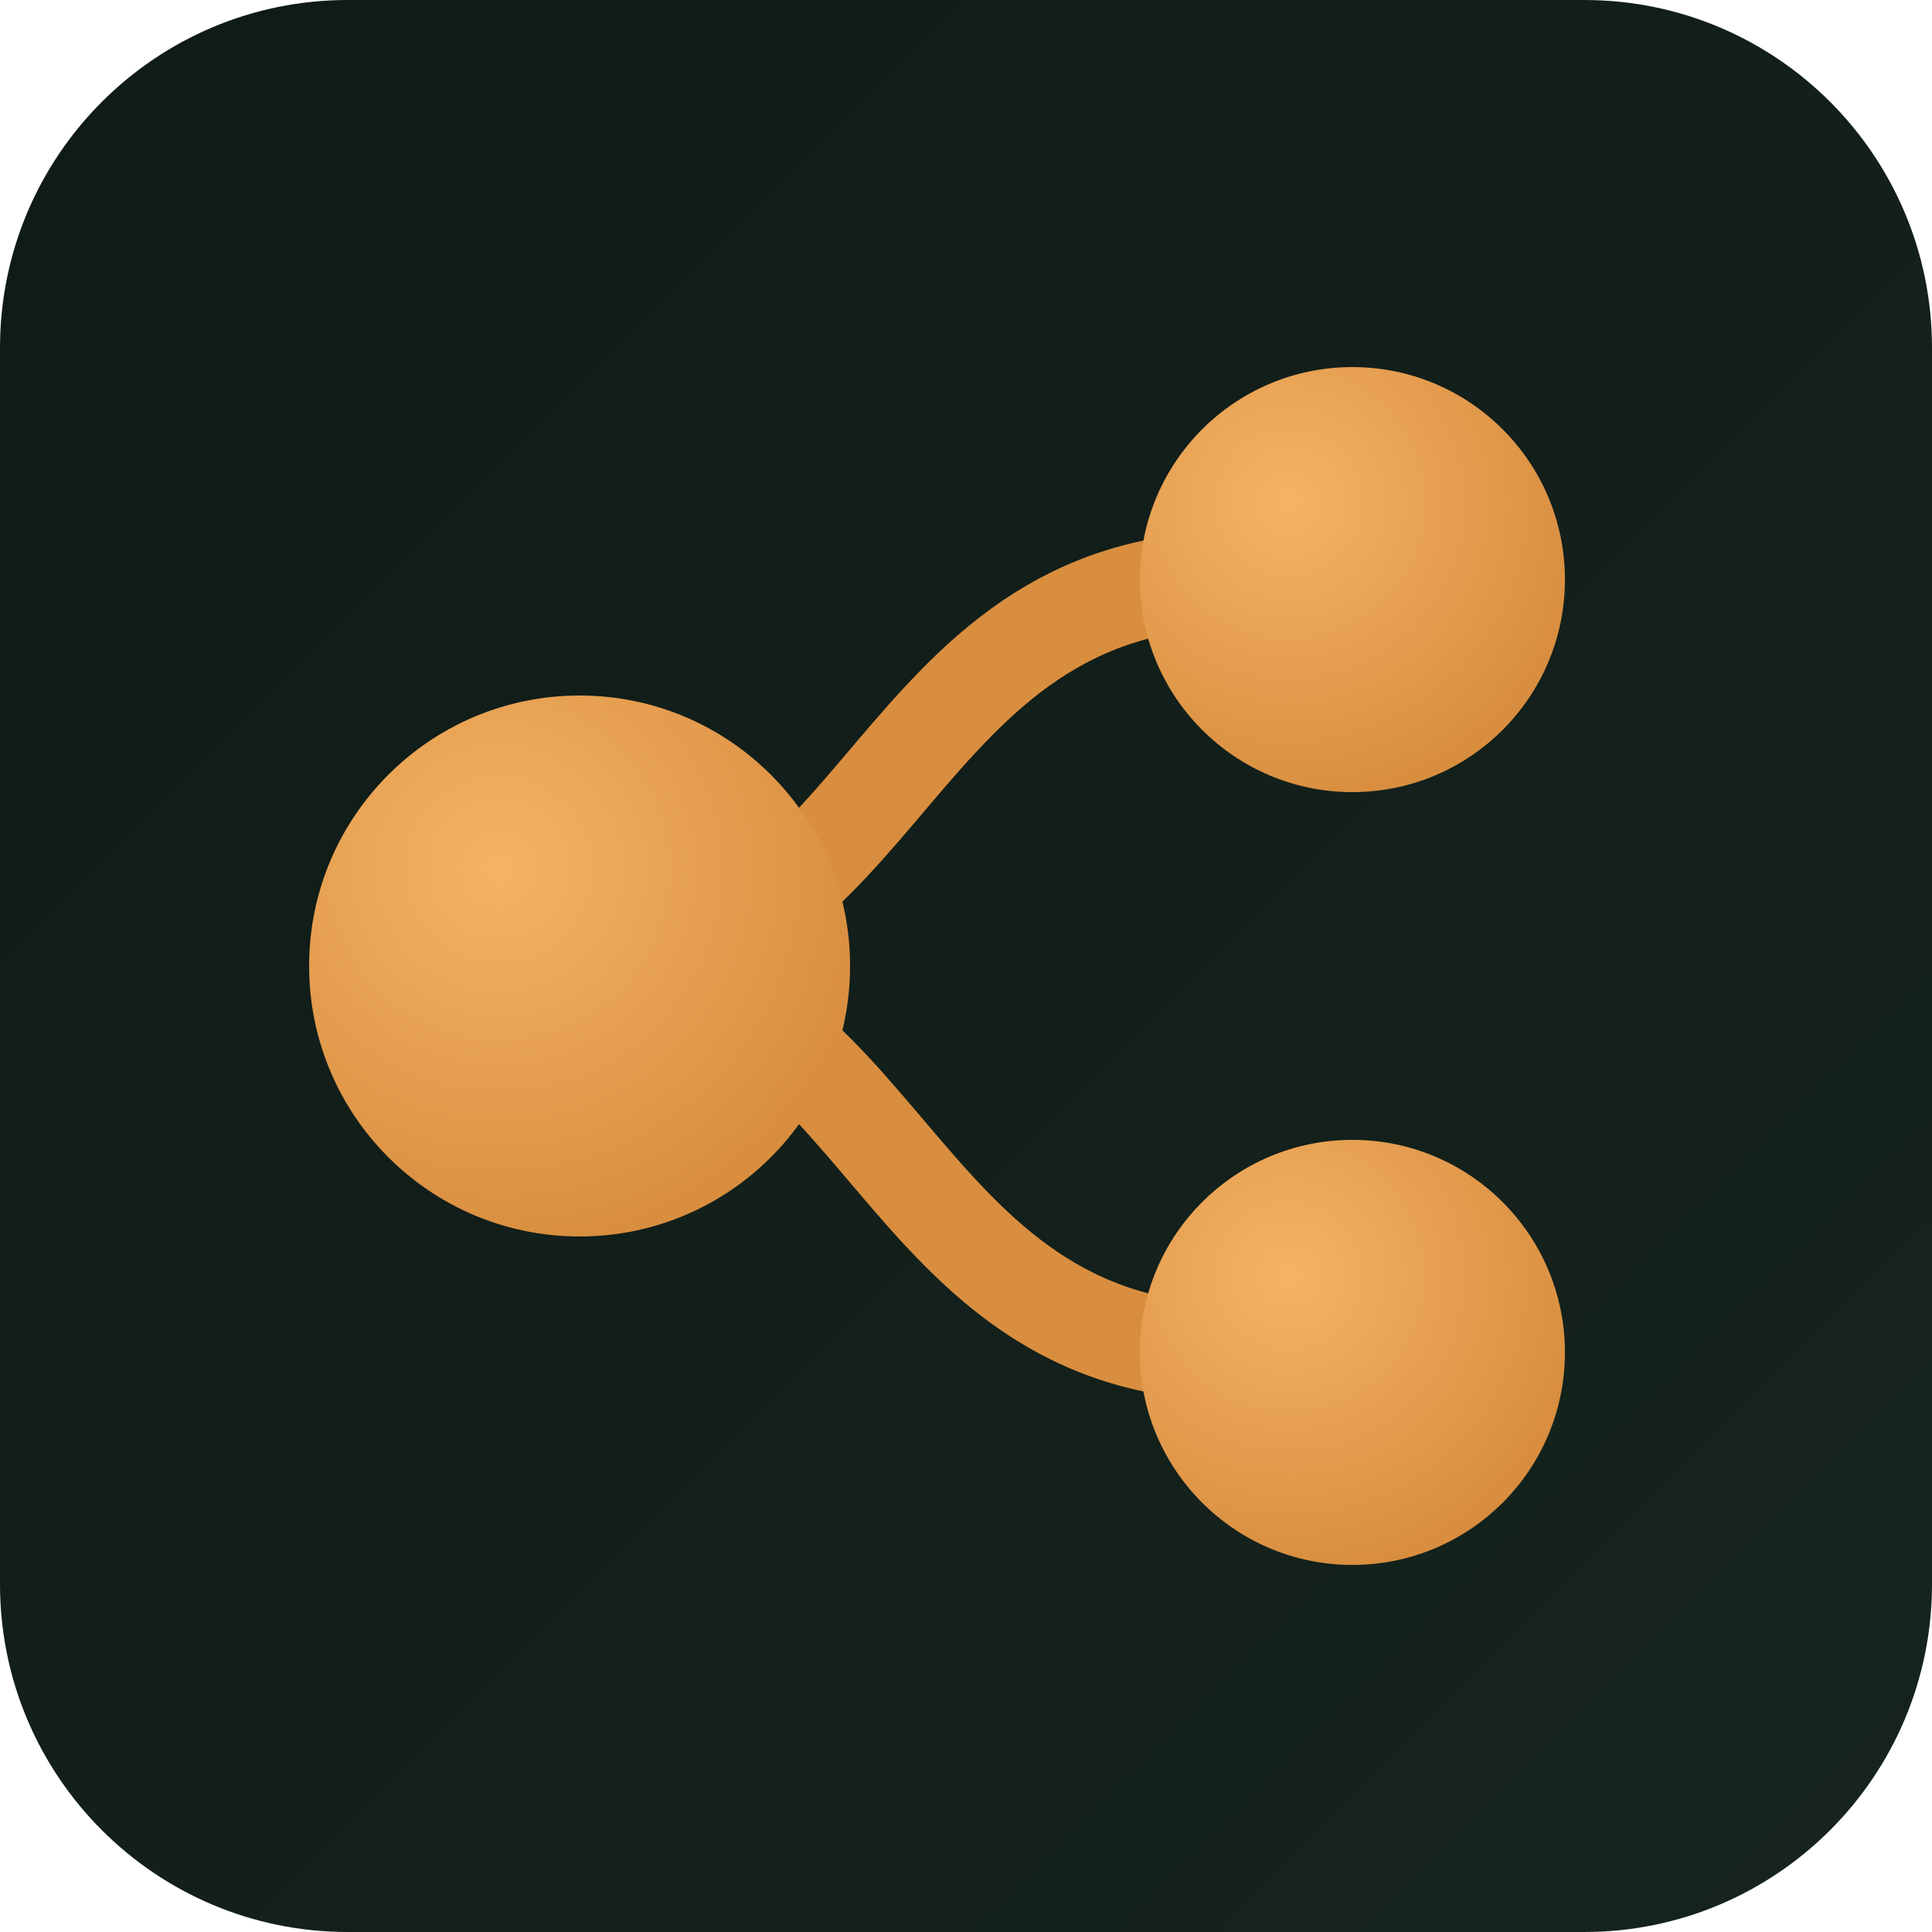
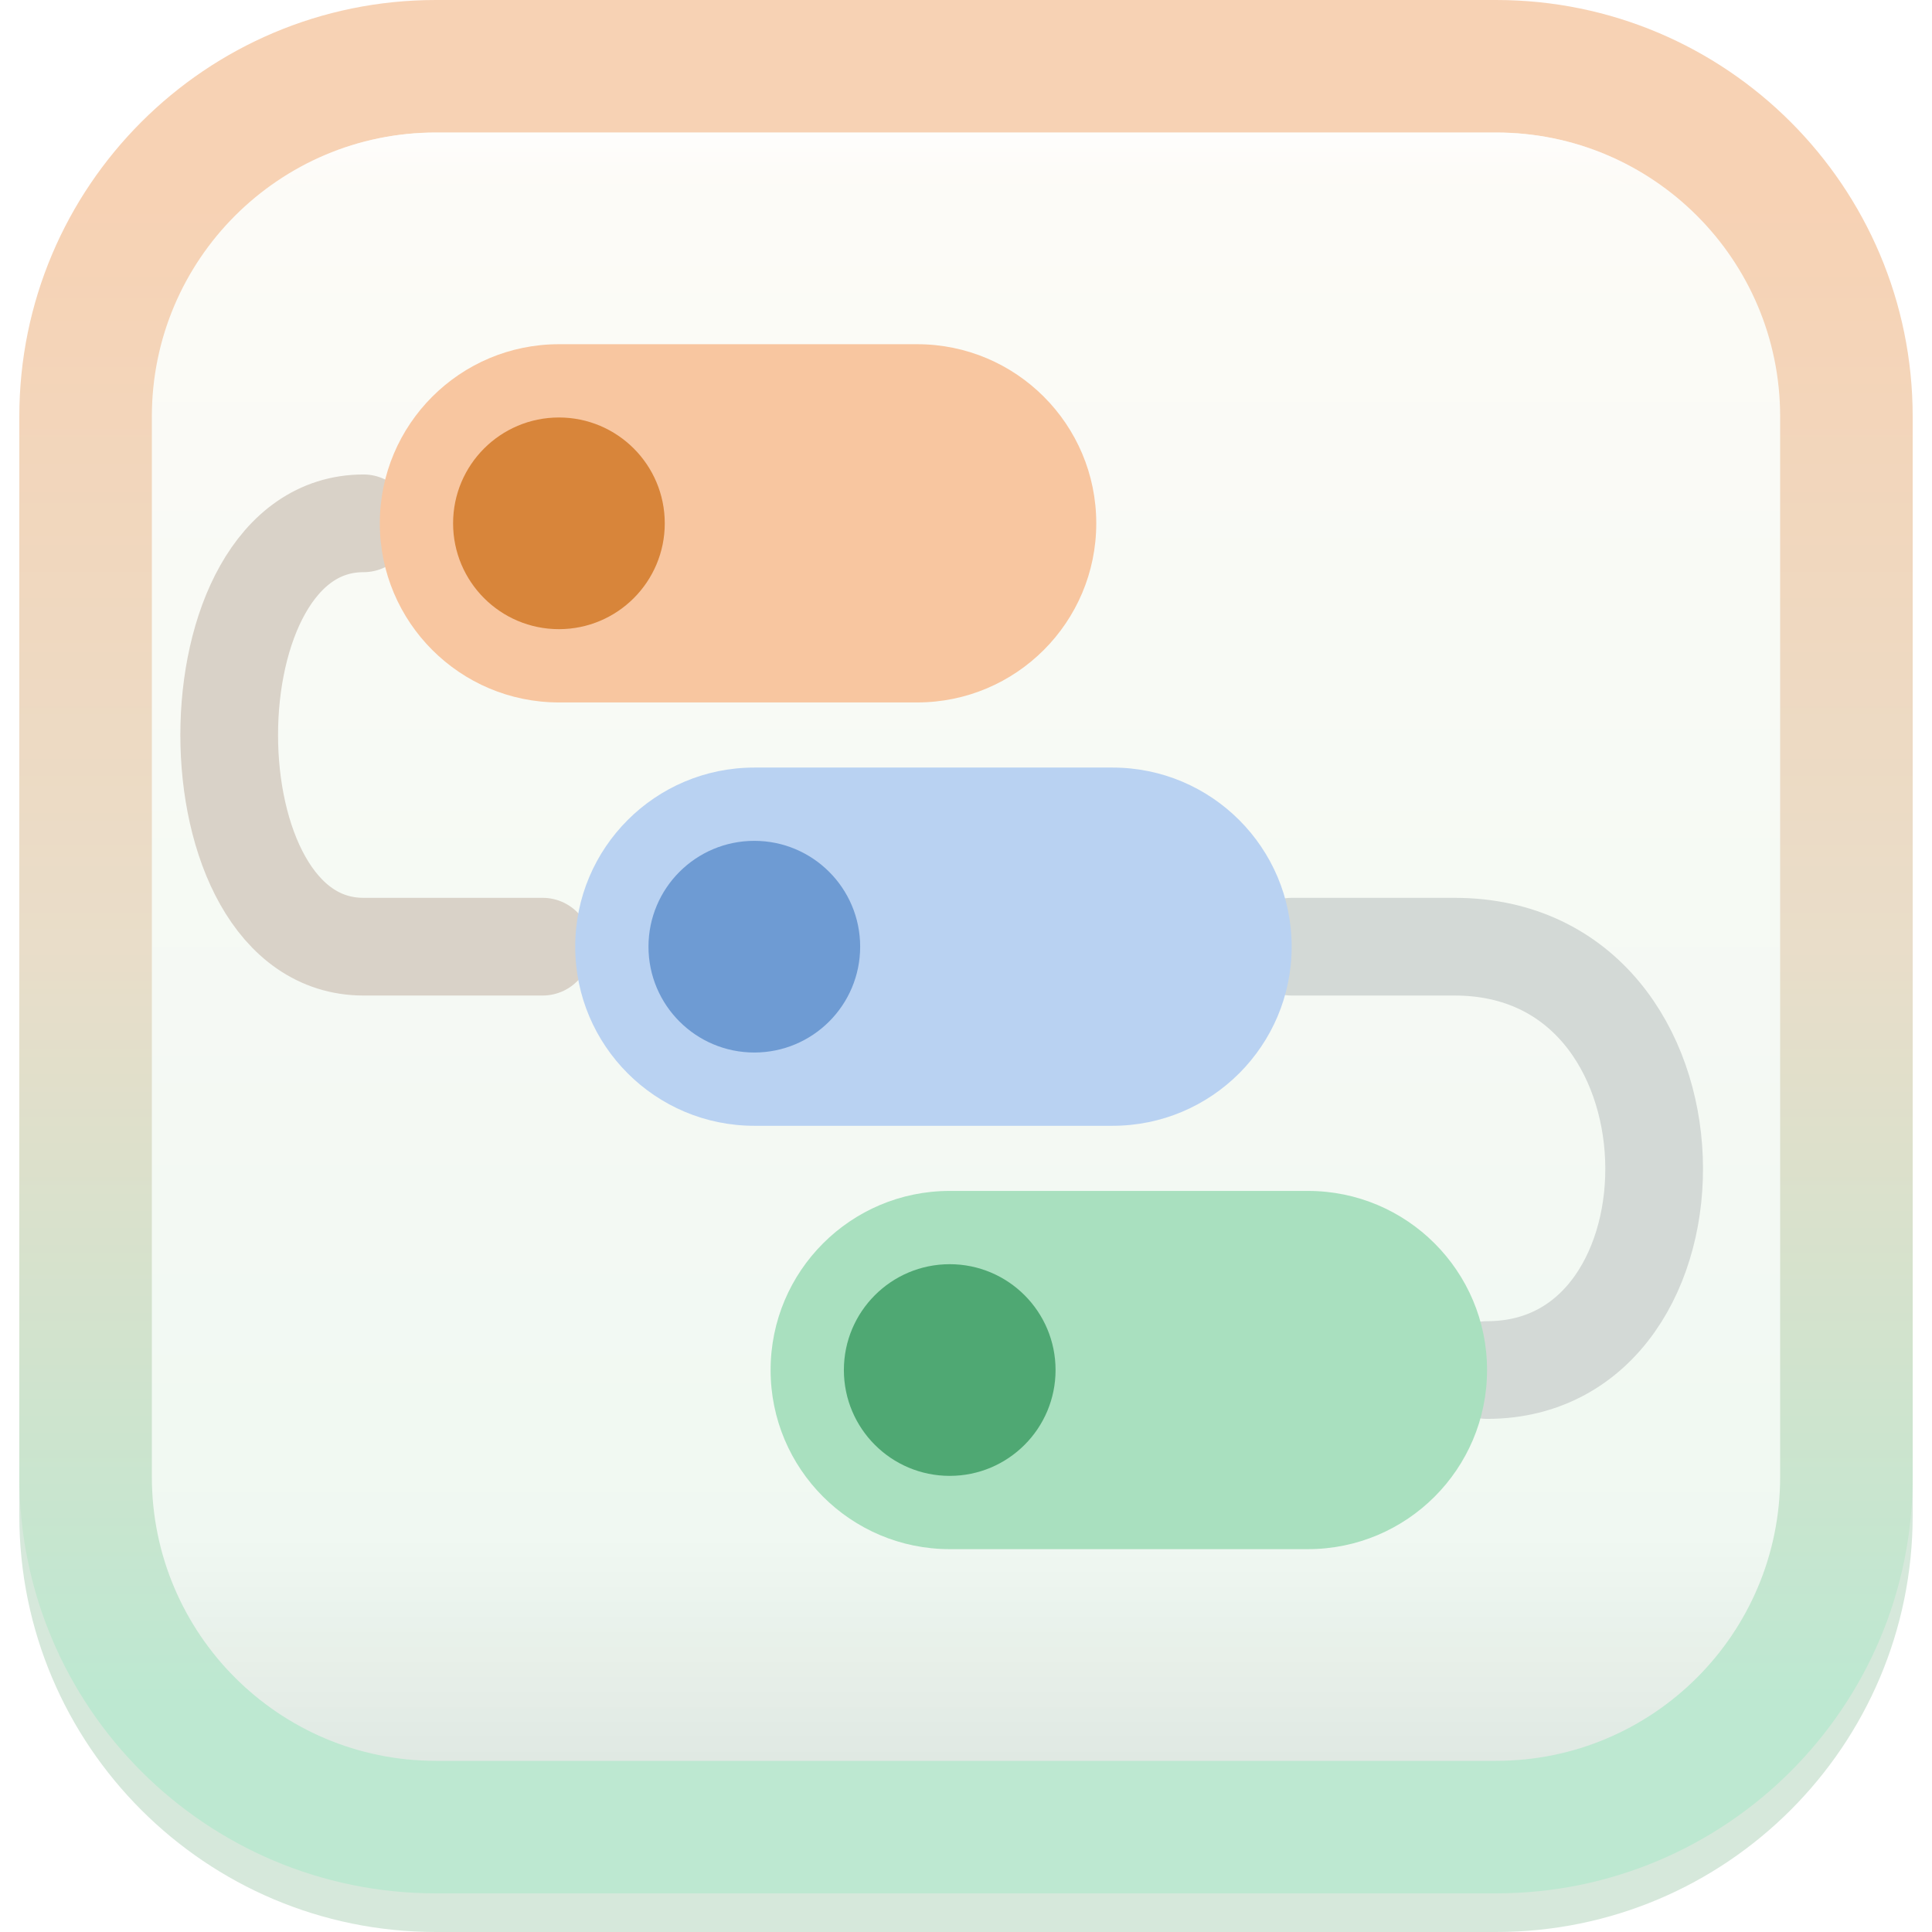
- <svg xmlns="http://www.w3.org/2000/svg" viewBox="0 0 100 100">
-   <defs>
-     <linearGradient id="bg" x1="0%" y1="0%" x2="100%" y2="100%">
-       <stop offset="0%" style="stop-color:#0f1a16" />
-       <stop offset="100%" style="stop-color:#16241e" />
-     </linearGradient>
-     <radialGradient id="node" cx="35%" cy="32%" r="70%">
-       <stop offset="0%" style="stop-color:#f5b366" />
-       <stop offset="100%" style="stop-color:#d98e3f" />
-     </radialGradient>
-   </defs>
-   <rect width="100" height="100" rx="18" fill="url(#bg)" />
-   <path d="M30 50 C 46 50, 46 30, 64 30" stroke="#d98e3f" stroke-width="5" stroke-linecap="round" fill="none" />
-   <path d="M30 50 C 46 50, 46 70, 64 70" stroke="#d98e3f" stroke-width="5" stroke-linecap="round" fill="none" />
-   <circle cx="30" cy="50" r="14" fill="url(#node)" />
-   <circle cx="70" cy="30" r="11" fill="url(#node)" />
-   <circle cx="70" cy="70" r="11" fill="url(#node)" />
+ <svg xmlns="http://www.w3.org/2000/svg" viewBox="0 0 100 100" width="100" height="100">
+   <style>.d{display:none} @media (prefers-color-scheme: dark) { .l{display:none} .d{display:inline} }</style>
+   <g class="l">
+     <defs>
+       <g id="l-radio">
+         <path d="M16.247 7.761a6 6 0 0 1 0 8.478" />
+         <path d="M19.075 4.933a10 10 0 0 1 0 14.134" />
+         <path d="M4.925 19.067a10 10 0 0 1 0-14.134" />
+         <path d="M7.753 16.239a6 6 0 0 1 0-8.478" />
+         <circle cx="12" cy="12" r="2" />
+       </g>
+       <g id="l-sign">
+         <path d="M12 13v8" />
+         <path d="M12 3v3" />
+         <path d="M2.354 10.354a1.207 1.207 0 0 1 0-1.708l2.06-2.06A2 2 0 0 1 5.828 6h12.344a2 2 0 0 1 1.414.586l2.06 2.06a1.207 1.207 0 0 1 0 1.708l-2.06 2.06a2 2 0 0 1-1.414.586H5.828a2 2 0 0 1-1.414-.586z" />
+       </g>
+       <path id="l-play" d="M5 5a2 2 0 0 1 3.008-1.728l11.997 6.998a2 2 0 0 1 .003 3.458l-12 7A2 2 0 0 1 5 19z" />
+       <linearGradient id="l-edge" x1="0" y1="0" x2="0" y2="1">
+         <stop offset=".1" stop-color="#F7D2B4" />
+         <stop offset=".5" stop-color="#E9DDC9" />
+         <stop offset=".9" stop-color="#BDE8D1" />
+       </linearGradient>
+       <linearGradient id="l-tile" x1="0" y1="0" x2="0" y2="1">
+         <stop offset="0" stop-color="#fdfbf7" />
+         <stop offset="1" stop-color="#eef8f1" />
+       </linearGradient>
+       <linearGradient id="l-bevel" x1="0" y1="0" x2="0" y2="1">
+         <stop offset="0" stop-color="#fff" stop-opacity="0.7" />
+         <stop offset=".03" stop-color="#fff" stop-opacity="0" />
+         <stop offset=".86" stop-color="#000" stop-opacity="0" />
+         <stop offset="1" stop-color="#000" stop-opacity="0.06" />
+       </linearGradient>
+       <linearGradient id="l-sheen" x1="0" y1="0" x2="0" y2="1">
+         <stop offset="0" stop-color="#fff" stop-opacity="0" />
+         <stop offset="1" stop-color="#fff" stop-opacity="0" />
+       </linearGradient>
+       <linearGradient id="l-pillhi" x1="0" y1="0" x2="0" y2="1">
+         <stop offset="0" stop-color="#fff" stop-opacity="0.35" />
+         <stop offset=".55" stop-color="#fff" stop-opacity="0" />
+       </linearGradient>
+       <linearGradient id="l-pillfill" x1="0" y1="0" x2="0" y2="1">
+         <stop offset="0" stop-color="#ffffff" />
+         <stop offset="1" stop-color="#ffffff" />
+       </linearGradient>
+       <radialGradient id="l-dot" cx=".35" cy=".3" r=".7">
+         <stop offset="0" stop-color="#fff" stop-opacity=".55" />
+         <stop offset=".5" stop-color="#fff" stop-opacity="0" />
+       </radialGradient>
+       <filter id="l-drop" x="-20%" y="-20%" width="140%" height="160%">
+         <feDropShadow dx="0" dy="1.6" stdDeviation="1.4" flood-color="#5b4a3a" flood-opacity="0.12" />
+       </filter>
+       <clipPath id="l-inner">
+         <rect x="7.86" y="6.86" width="84.28" height="84.28" rx="14.7" />
+       </clipPath>
+     </defs>
+     <rect x="1" y="2" width="98" height="98" rx="21.56" fill="#d6e8db" />
+     <rect x="1" y="0" width="98" height="98" rx="21.56" fill="url(#l-edge)" />
+     <rect x="7.86" y="6.86" width="84.28" height="84.28" rx="14.7" fill="url(#l-tile)" />
+     <g clip-path="url(#l-inner)">
+       <g transform="translate(7.86 6.86) scale(0.8428)">
+         <path d="M13 24 C 2 24, 2 50, 13 50 H24" stroke="#D9D2C8" stroke-width="6" fill="none" stroke-linecap="round" />
+         <path d="M70 50 H80 C 96 50, 96 76, 82 76" stroke="#D3D9D6" stroke-width="6" fill="none" stroke-linecap="round" />
+         <rect x="14" y="13" width="44" height="22" rx="11" fill="#F8C6A0" />
+         <circle cx="25" cy="24" r="6.5" fill="#D8853A" />
+         <rect x="26" y="39" width="44" height="22" rx="11" fill="#B9D2F2" />
+         <circle cx="37" cy="50" r="6.5" fill="#6E9BD3" />
+         <rect x="38" y="65" width="44" height="22" rx="11" fill="#A9E0BF" />
+         <circle cx="49" cy="76" r="6.5" fill="#4FA873" />
+       </g>
+       <g transform="translate(7.86 6.86) scale(0.8428)" />
+       <rect x="7.86" y="6.86" width="84.28" height="84.28" fill="url(#l-bevel)" />
+     </g>
+   </g>
+   <g class="d">
+     <defs>
+       <g id="d-radio">
+         <path d="M16.247 7.761a6 6 0 0 1 0 8.478" />
+         <path d="M19.075 4.933a10 10 0 0 1 0 14.134" />
+         <path d="M4.925 19.067a10 10 0 0 1 0-14.134" />
+         <path d="M7.753 16.239a6 6 0 0 1 0-8.478" />
+         <circle cx="12" cy="12" r="2" />
+       </g>
+       <g id="d-sign">
+         <path d="M12 13v8" />
+         <path d="M12 3v3" />
+         <path d="M2.354 10.354a1.207 1.207 0 0 1 0-1.708l2.06-2.06A2 2 0 0 1 5.828 6h12.344a2 2 0 0 1 1.414.586l2.06 2.06a1.207 1.207 0 0 1 0 1.708l-2.06 2.06a2 2 0 0 1-1.414.586H5.828a2 2 0 0 1-1.414-.586z" />
+       </g>
+       <path id="d-play" d="M5 5a2 2 0 0 1 3.008-1.728l11.997 6.998a2 2 0 0 1 .003 3.458l-12 7A2 2 0 0 1 5 19z" />
+       <linearGradient id="d-edge" x1="0" y1="0" x2="0" y2="1">
+         <stop offset=".1" stop-color="#FFC229" />
+         <stop offset=".5" stop-color="#29D3FF" />
+         <stop offset=".9" stop-color="#4DFF88" />
+       </linearGradient>
+       <linearGradient id="d-tile" x1="0" y1="0" x2="0" y2="1">
+         <stop offset="0" stop-color="#2c3c60" />
+         <stop offset="1" stop-color="#172140" />
+       </linearGradient>
+       <linearGradient id="d-bevel" x1="0" y1="0" x2="0" y2="1">
+         <stop offset="0" stop-color="#fff" stop-opacity="0.22" />
+         <stop offset=".03" stop-color="#fff" stop-opacity="0" />
+         <stop offset=".86" stop-color="#000" stop-opacity="0" />
+         <stop offset="1" stop-color="#000" stop-opacity="0.45" />
+       </linearGradient>
+       <linearGradient id="d-sheen" x1="0" y1="0" x2="0" y2="1">
+         <stop offset="0" stop-color="#fff" stop-opacity="0.16" />
+         <stop offset="1" stop-color="#fff" stop-opacity="0" />
+       </linearGradient>
+       <linearGradient id="d-pillhi" x1="0" y1="0" x2="0" y2="1">
+         <stop offset="0" stop-color="#fff" stop-opacity="0.22" />
+         <stop offset=".55" stop-color="#fff" stop-opacity="0" />
+       </linearGradient>
+       <linearGradient id="d-pillfill" x1="0" y1="0" x2="0" y2="1">
+         <stop offset="0" stop-color="#25335a" />
+         <stop offset="1" stop-color="#101a34" />
+       </linearGradient>
+       <radialGradient id="d-dot" cx=".35" cy=".3" r=".7">
+         <stop offset="0" stop-color="#fff" stop-opacity=".55" />
+         <stop offset=".5" stop-color="#fff" stop-opacity="0" />
+       </radialGradient>
+       <filter id="d-drop" x="-20%" y="-20%" width="140%" height="160%">
+         <feDropShadow dx="0" dy="1.6" stdDeviation="1.4" flood-color="#000" flood-opacity="0.55" />
+       </filter>
+       <clipPath id="d-inner">
+         <rect x="7.86" y="6.86" width="84.28" height="84.28" rx="14.7" />
+       </clipPath>
+     </defs>
+     <rect x="1" y="2" width="98" height="98" rx="21.56" fill="#1d8a47" />
+     <rect x="1" y="0" width="98" height="98" rx="21.56" fill="url(#d-edge)" />
+     <rect x="7.86" y="6.86" width="84.28" height="84.28" rx="14.7" fill="url(#d-tile)" />
+     <g clip-path="url(#d-inner)">
+       <g transform="translate(7.86 6.86) scale(0.8428)">
+         <path d="M13 24 C 2 24, 2 50, 13 50 H24" stroke="#FFC229" stroke-width="6" fill="none" stroke-linecap="round" />
+         <path d="M70 50 H80 C 96 50, 96 76, 82 76" stroke="#29D3FF" stroke-width="6" fill="none" stroke-linecap="round" />
+         <rect x="14" y="13" width="44" height="22" rx="11" fill="#101a34" stroke="#FFC229" stroke-width="5" />
+         <circle cx="25" cy="24" r="6.5" fill="#FFC229" />
+         <rect x="26" y="39" width="44" height="22" rx="11" fill="#101a34" stroke="#29D3FF" stroke-width="5" />
+         <circle cx="37" cy="50" r="6.5" fill="#29D3FF" />
+         <rect x="38" y="65" width="44" height="22" rx="11" fill="#101a34" stroke="#4DFF88" stroke-width="5" />
+         <circle cx="49" cy="76" r="6.5" fill="#4DFF88" />
+       </g>
+       <g transform="translate(7.86 6.86) scale(0.8428)">
+         <path d="M0 0 H100 V40 C 70 34, 30 34, 0 40 Z" fill="url(#d-sheen)" />
+       </g>
+       <rect x="7.86" y="6.86" width="84.28" height="84.28" fill="url(#d-bevel)" />
+     </g>
+   </g>
</svg>
